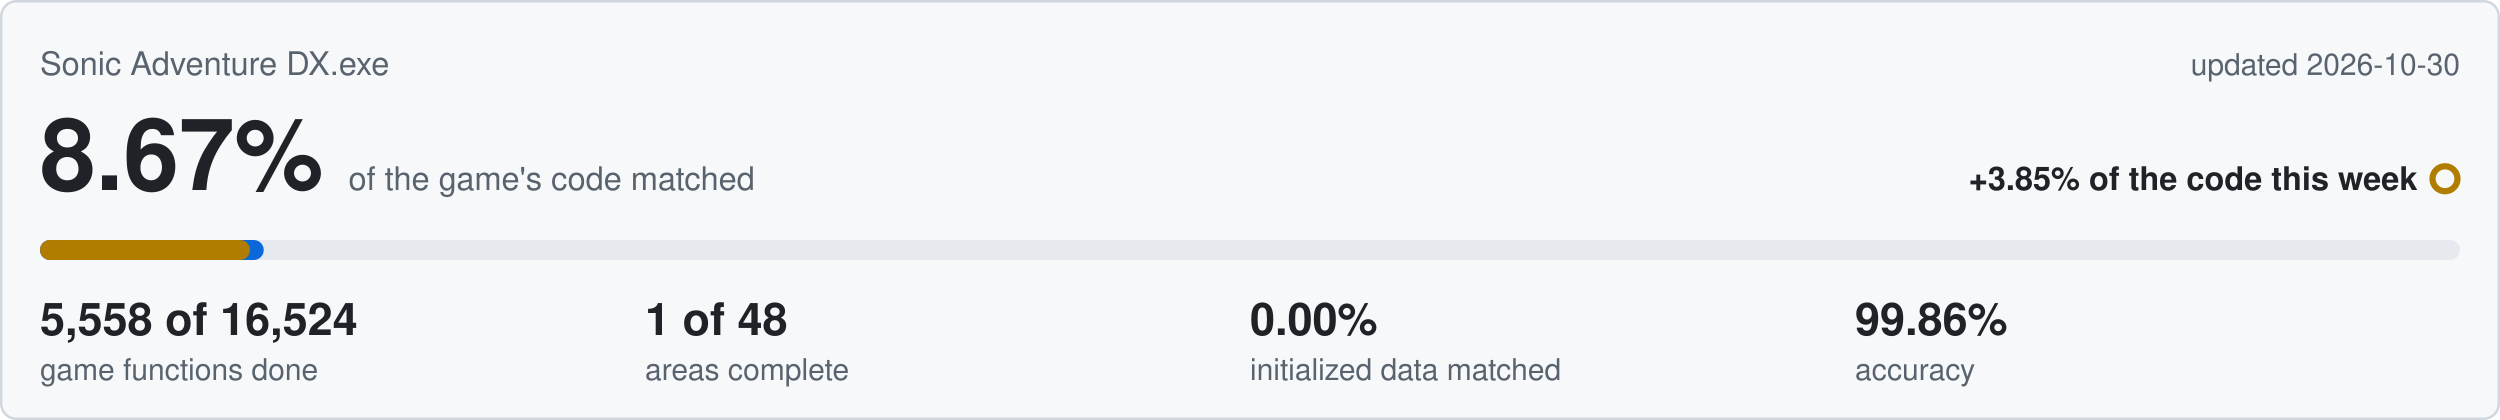
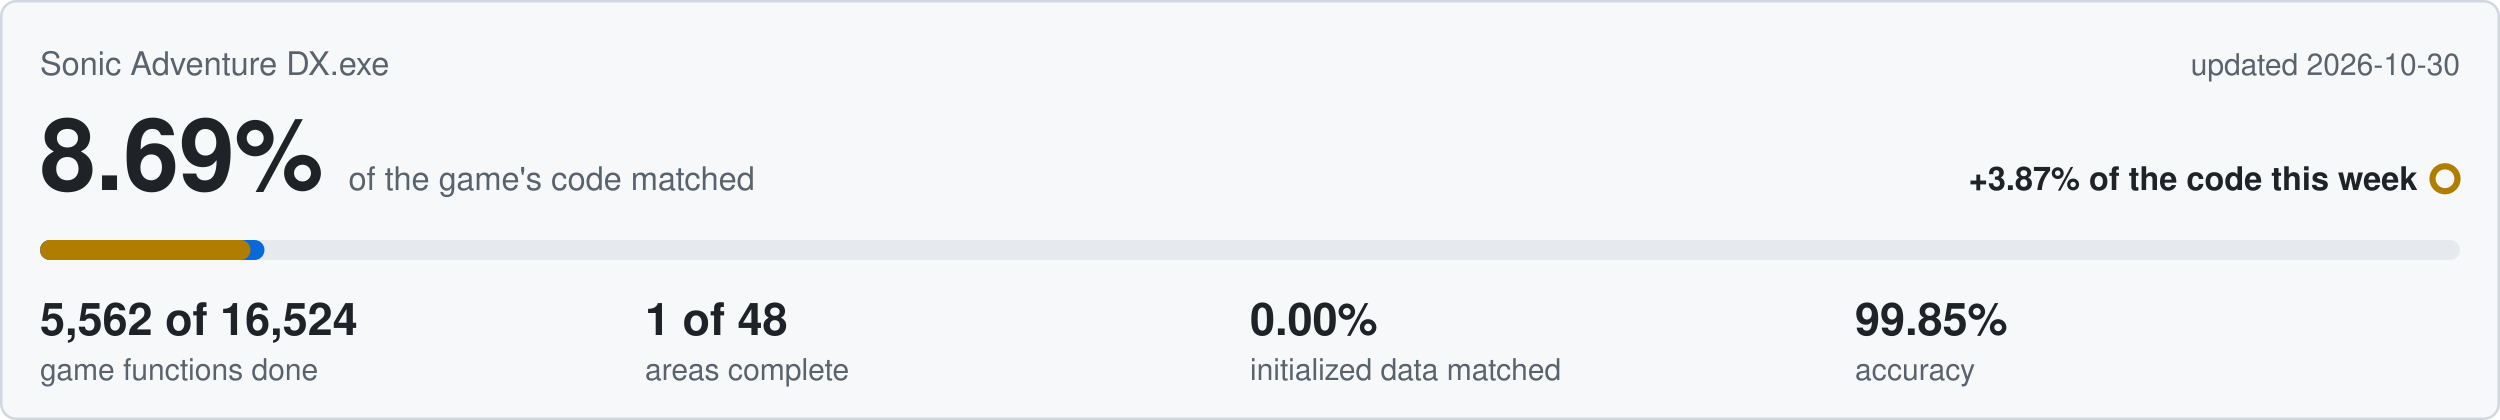
<svg xmlns="http://www.w3.org/2000/svg" viewBox="0 0 1000 168" width="1000" height="168">
  <rect x="0.5" y="0.5" width="999" height="167" rx="6" fill="#f6f8fa" stroke="#d0d7de" />
  <text x="16" y="30" font-family="Segoe UI,Helvetica,Arial,sans-serif" font-size="13" fill="#59636e">Sonic Adventure DX.exe</text>
  <text x="984" y="30" text-anchor="end" font-family="Segoe UI,Helvetica,Arial,sans-serif" font-size="12" fill="#59636e">updated 2026-10-30</text>
-   <text x="16" y="76" font-family="Segoe UI,Helvetica,Arial,sans-serif" font-size="40" font-weight="600" fill="#1f2328">8.67%<tspan dx="10" font-size="13" font-weight="400" fill="#59636e">of the game's code matched</tspan>
+   <text x="16" y="76" font-family="Segoe UI,Helvetica,Arial,sans-serif" font-size="40" font-weight="600" fill="#1f2328">8.69%<tspan dx="10" font-size="13" font-weight="400" fill="#59636e">of the game's code matched</tspan>
  </text>
-   <text x="967" y="76" text-anchor="end" font-family="Segoe UI,Helvetica,Arial,sans-serif" font-size="13" font-weight="600" fill="#1f2328">+3.85% of the code this week</text>
+   <text x="967" y="76" text-anchor="end" font-family="Segoe UI,Helvetica,Arial,sans-serif" font-size="13" font-weight="600" fill="#1f2328">+3.87% of the code this week</text>
  <circle cx="978" cy="71.5" r="5" fill="none" stroke="#b07d00" stroke-width="2.5" />
  <rect x="16" y="96" width="968" height="8" rx="4" fill="#e6eaef" />
-   <rect x="16" y="96" width="89.5" height="8" rx="4" fill="#0969da" />
-   <rect x="16" y="96" width="84.0" height="8" rx="4" fill="#b07d00" />
-   <text x="16" y="134" font-family="Segoe UI,Helvetica,Arial,sans-serif" font-size="18" font-weight="600" fill="#1f2328">5,558 of 16,524</text>
+   <rect x="16" y="96" width="89.8" height="8" rx="4" fill="#0969da" />
+   <rect x="16" y="96" width="84.2" height="8" rx="4" fill="#b07d00" />
+   <text x="16" y="134" font-family="Segoe UI,Helvetica,Arial,sans-serif" font-size="18" font-weight="600" fill="#1f2328">5,562 of 16,524</text>
  <text x="16" y="152" font-family="Segoe UI,Helvetica,Arial,sans-serif" font-size="12" fill="#59636e">game functions done</text>
  <text x="258" y="134" font-family="Segoe UI,Helvetica,Arial,sans-serif" font-size="18" font-weight="600" fill="#1f2328">1 of 48</text>
  <text x="258" y="152" font-family="Segoe UI,Helvetica,Arial,sans-serif" font-size="12" fill="#59636e">areas complete</text>
  <text x="500" y="134" font-family="Segoe UI,Helvetica,Arial,sans-serif" font-size="18" font-weight="600" fill="#1f2328">0.00%</text>
  <text x="500" y="152" font-family="Segoe UI,Helvetica,Arial,sans-serif" font-size="12" fill="#59636e">initialized data matched</text>
-   <text x="742" y="134" font-family="Segoe UI,Helvetica,Arial,sans-serif" font-size="18" font-weight="600" fill="#1f2328">99.86%</text>
+   <text x="742" y="134" font-family="Segoe UI,Helvetica,Arial,sans-serif" font-size="18" font-weight="600" fill="#1f2328">99.85%</text>
  <text x="742" y="152" font-family="Segoe UI,Helvetica,Arial,sans-serif" font-size="12" fill="#59636e">accuracy</text>
</svg>
